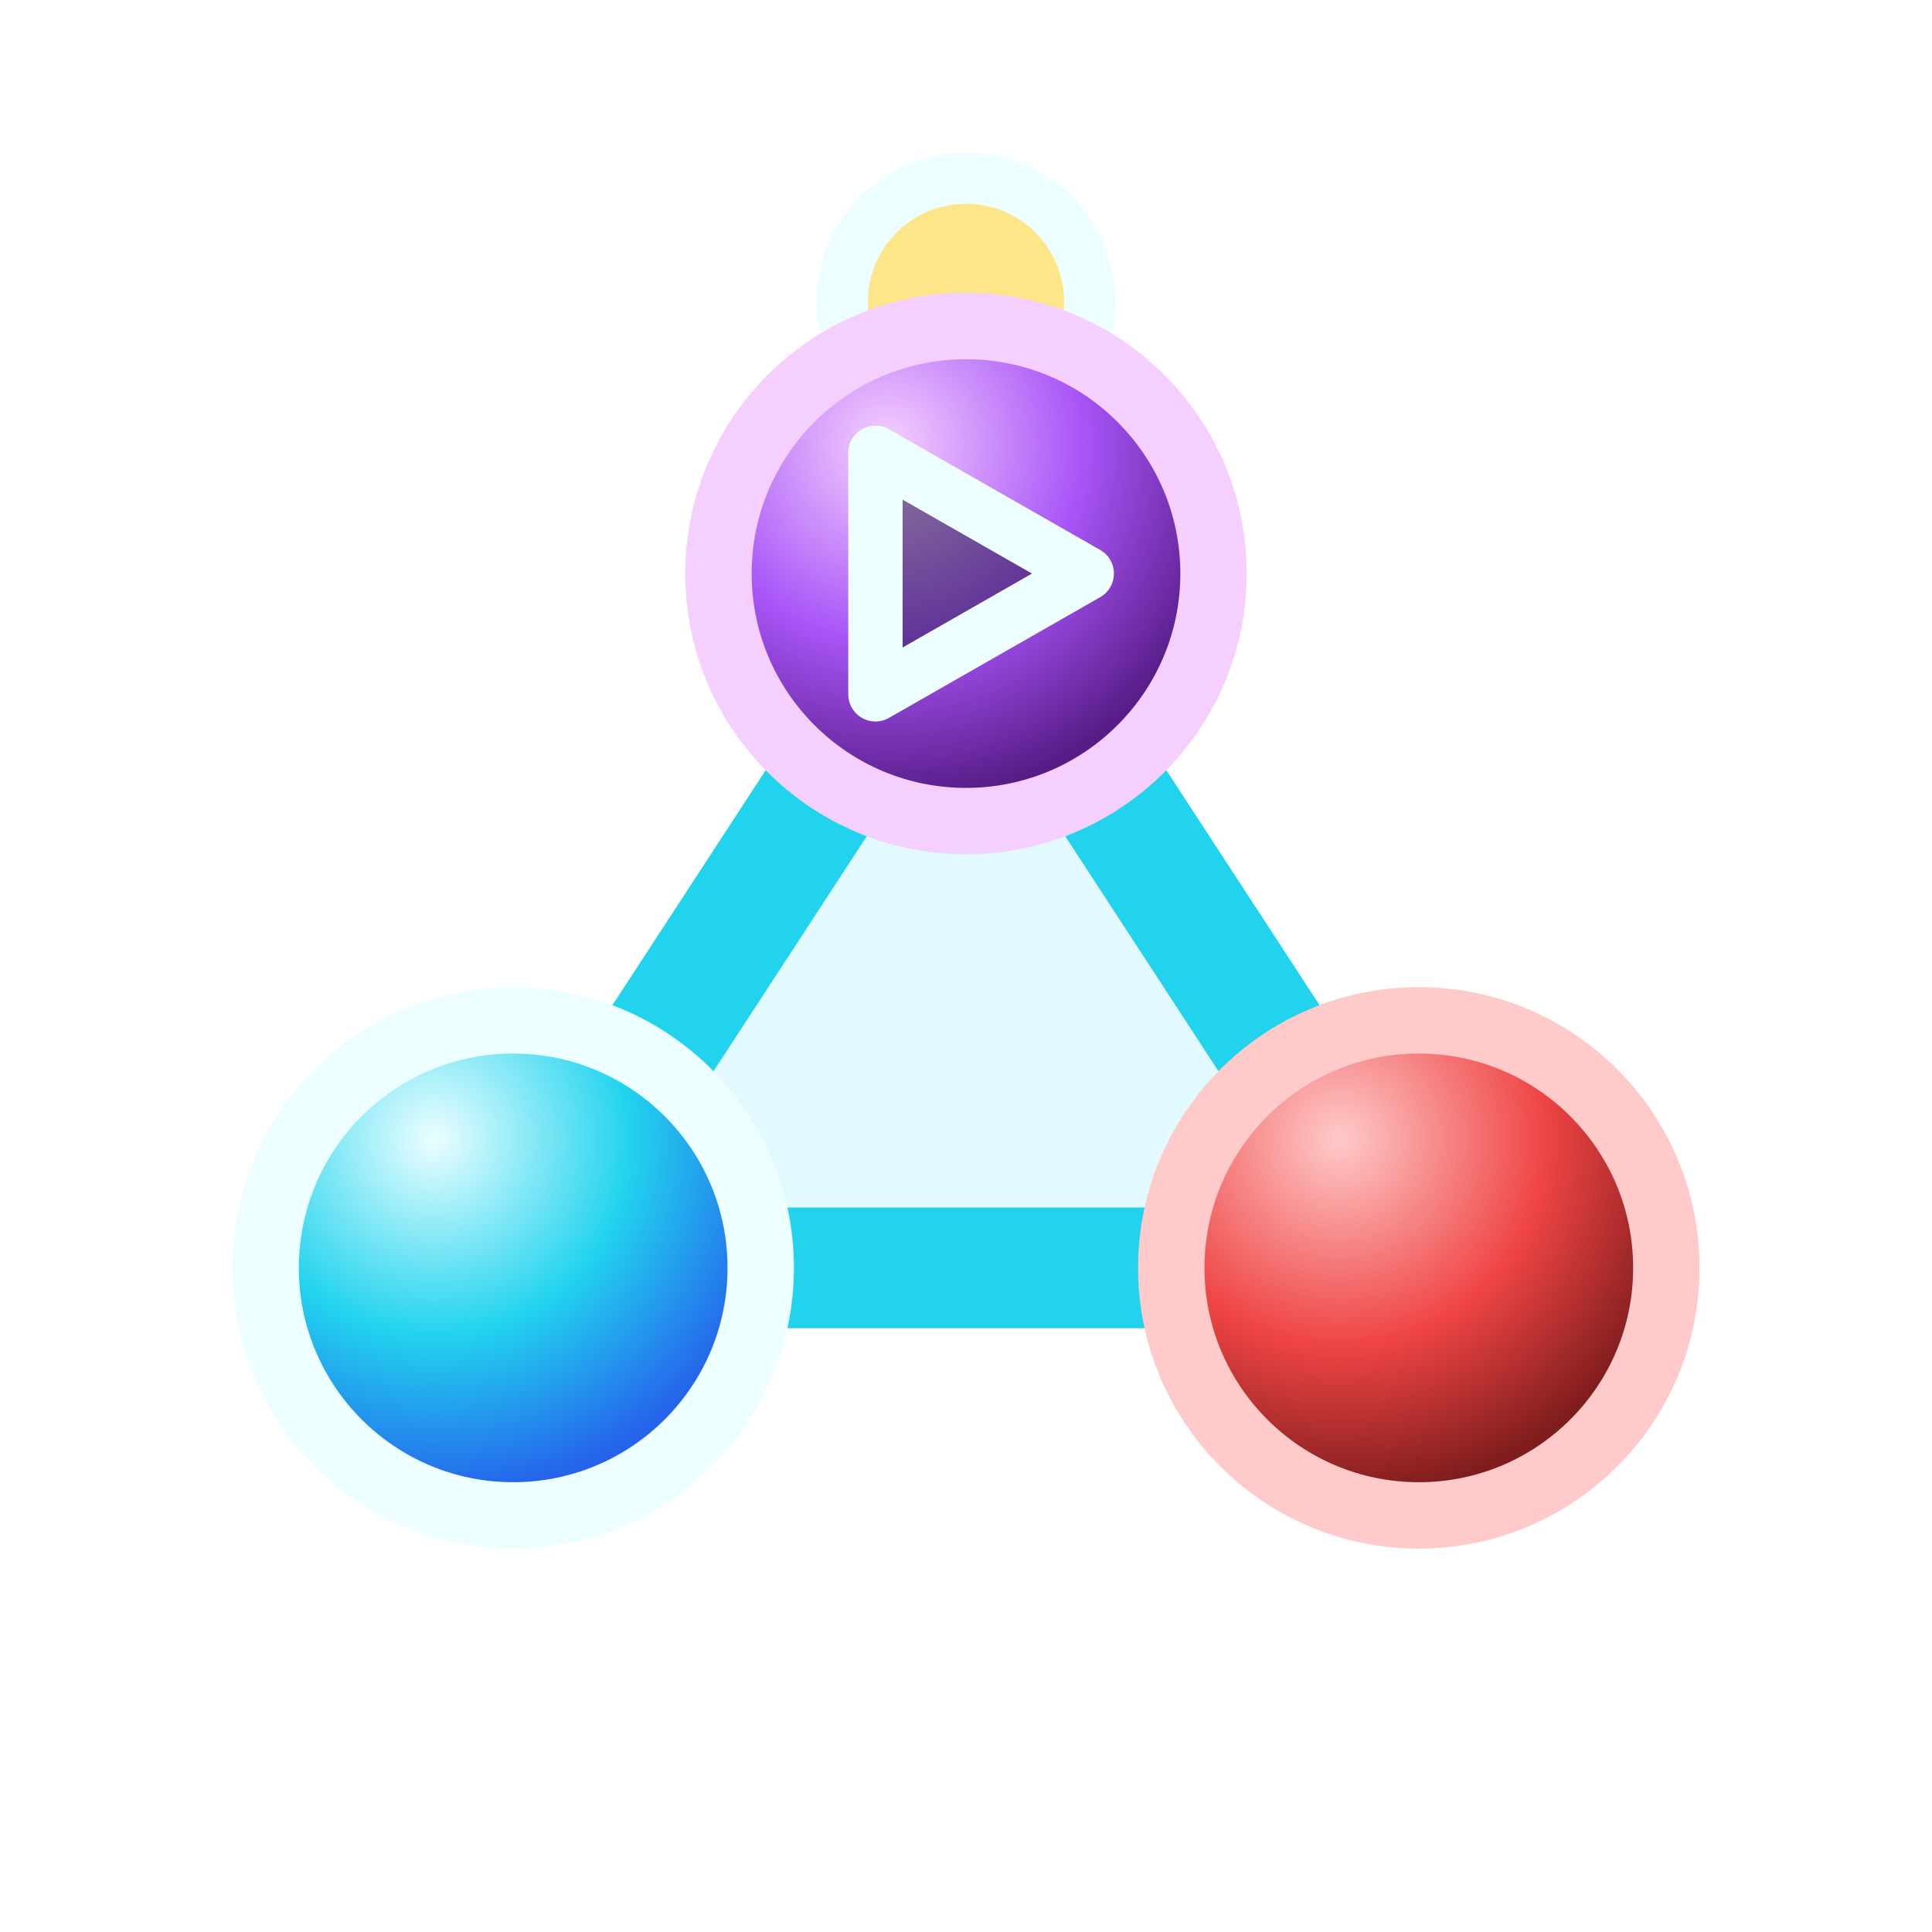
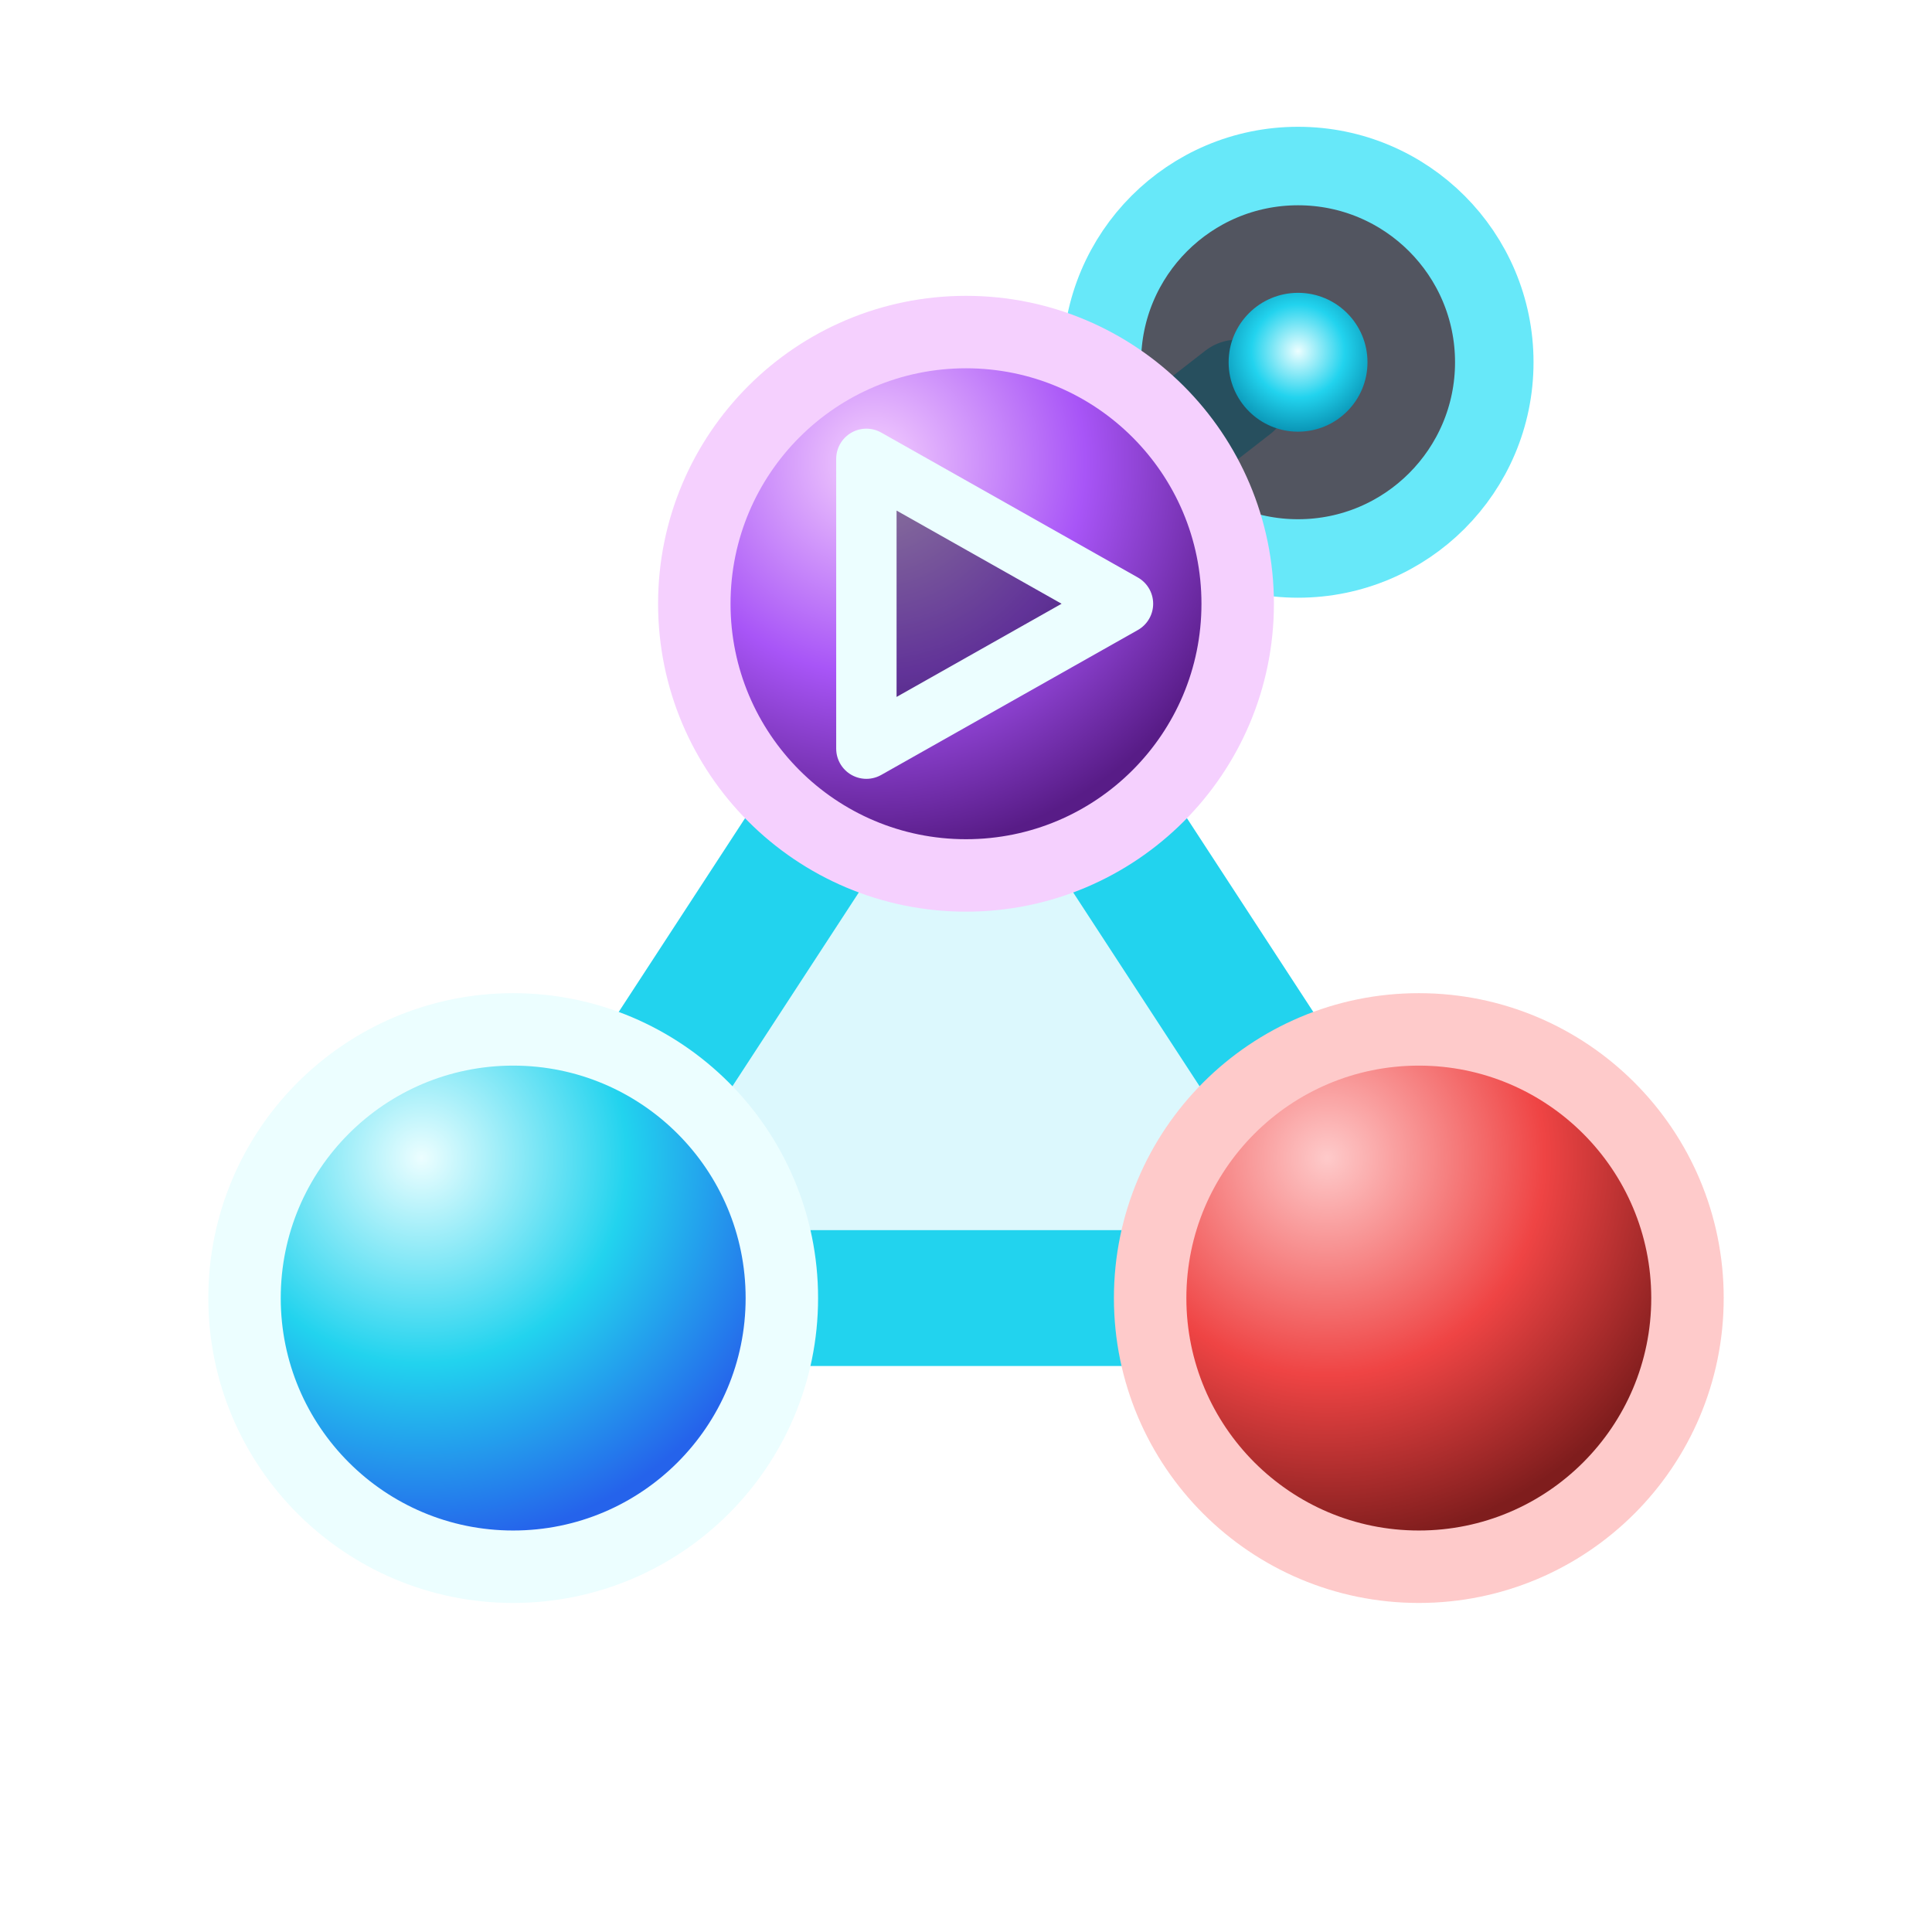
<svg xmlns="http://www.w3.org/2000/svg" viewBox="0 0 64 64" role="img" aria-label="META">
  <defs>
-     <radialGradient id="nodeA" cx="34%" cy="24%" r="72%">
+     <radialGradient id="blue" cx="33%" cy="24%" r="72%">
      <stop offset="0" stop-color="#ecfeff" />
-       <stop offset="0.55" stop-color="#22d3ee" />
+       <stop offset="0.53" stop-color="#22d3ee" />
      <stop offset="1" stop-color="#2563eb" />
    </radialGradient>
-     <radialGradient id="nodeB" cx="34%" cy="24%" r="72%">
+     <radialGradient id="red" cx="33%" cy="24%" r="72%">
      <stop offset="0" stop-color="#fecaca" />
-       <stop offset="0.58" stop-color="#ef4444" />
+       <stop offset="0.56" stop-color="#ef4444" />
      <stop offset="1" stop-color="#7f1d1d" />
    </radialGradient>
-     <radialGradient id="nodeC" cx="34%" cy="24%" r="72%">
+     <radialGradient id="purple" cx="33%" cy="24%" r="72%">
      <stop offset="0" stop-color="#f5d0fe" />
-       <stop offset="0.55" stop-color="#a855f7" />
+       <stop offset="0.54" stop-color="#a855f7" />
      <stop offset="1" stop-color="#581c87" />
    </radialGradient>
+     <radialGradient id="target" cx="50%" cy="42%" r="60%">
+       <stop offset="0" stop-color="#ecfeff" />
+       <stop offset="0.56" stop-color="#22d3ee" />
+       <stop offset="1" stop-color="#0891b2" />
+     </radialGradient>
  </defs>
-   <path d="M17 42 32 19l15 23H17Z" fill="rgba(34,211,238,.13)" stroke="#22d3ee" stroke-width="4" stroke-linejoin="round" />
-   <path d="M32 19 32 10" fill="none" stroke="#67e8f9" stroke-width="3.2" stroke-linecap="round" opacity=".82" />
-   <circle cx="32" cy="10" r="4.1" fill="#fde68a" stroke="#ecfeff" stroke-width="1.7" />
-   <circle cx="17" cy="42" r="8.2" fill="url(#nodeA)" stroke="#ecfeff" stroke-width="2.2" />
-   <circle cx="47" cy="42" r="8.2" fill="url(#nodeB)" stroke="#fecaca" stroke-width="2.2" />
-   <circle cx="32" cy="19" r="8.2" fill="url(#nodeC)" stroke="#f5d0fe" stroke-width="2.2" />
-   <path d="M29 15 36 19 29 23Z" fill="rgba(2,6,23,.42)" stroke="#ecfeff" stroke-width="1.8" stroke-linejoin="round" />
+   <path d="M17 43 32 20l15 23H17Z" fill="rgba(34,211,238,.16)" stroke="#22d3ee" stroke-width="4.5" stroke-linejoin="round" />
+   <path d="M32 20 41 13" fill="none" stroke="#67e8f9" stroke-width="3.5" stroke-linecap="round" opacity="0.88" />
+   <circle cx="43" cy="12" r="6.5" fill="rgba(2,6,23,.68)" stroke="#67e8f9" stroke-width="2.6" />
+   <circle cx="43" cy="12" r="2.3" fill="url(#target)" />
+   <circle cx="17" cy="43" r="8.9" fill="url(#blue)" stroke="#ecfeff" stroke-width="2.4" />
+   <circle cx="47" cy="43" r="8.9" fill="url(#red)" stroke="#fecaca" stroke-width="2.4" />
+   <circle cx="32" cy="20" r="9" fill="url(#purple)" stroke="#f5d0fe" stroke-width="2.4" />
+   <path d="M28.7 15.2 37.2 20 28.7 24.8Z" fill="rgba(2,6,23,.42)" stroke="#ecfeff" stroke-width="2" stroke-linejoin="round" />
</svg>
